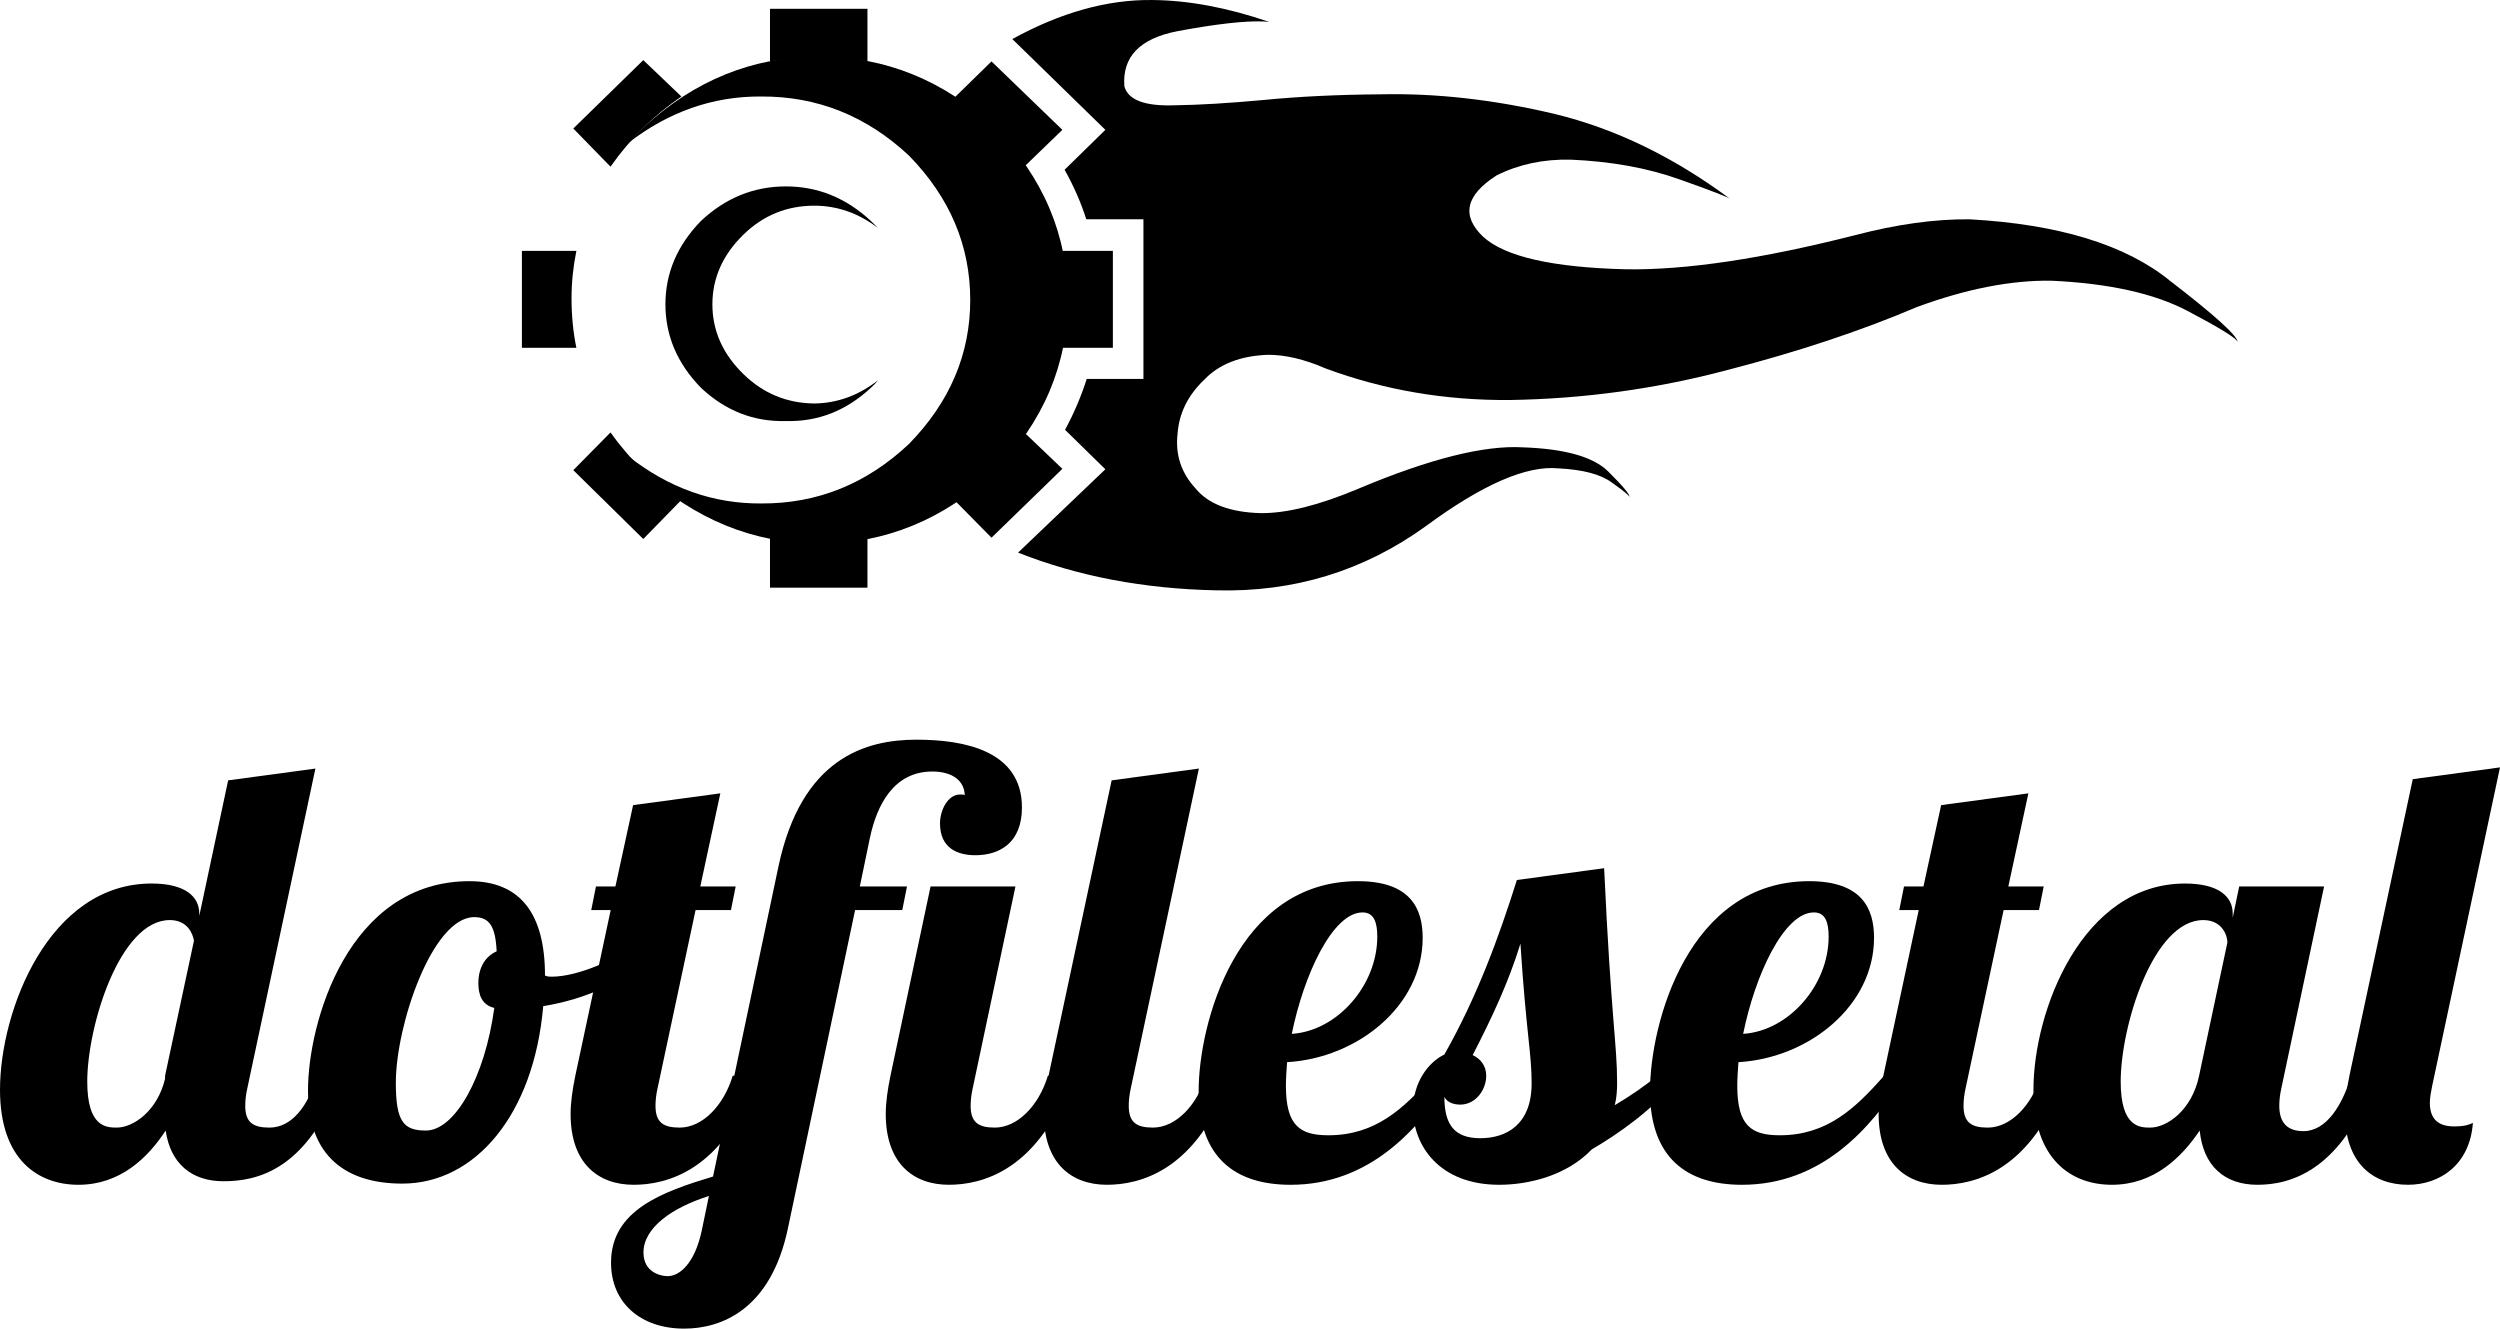
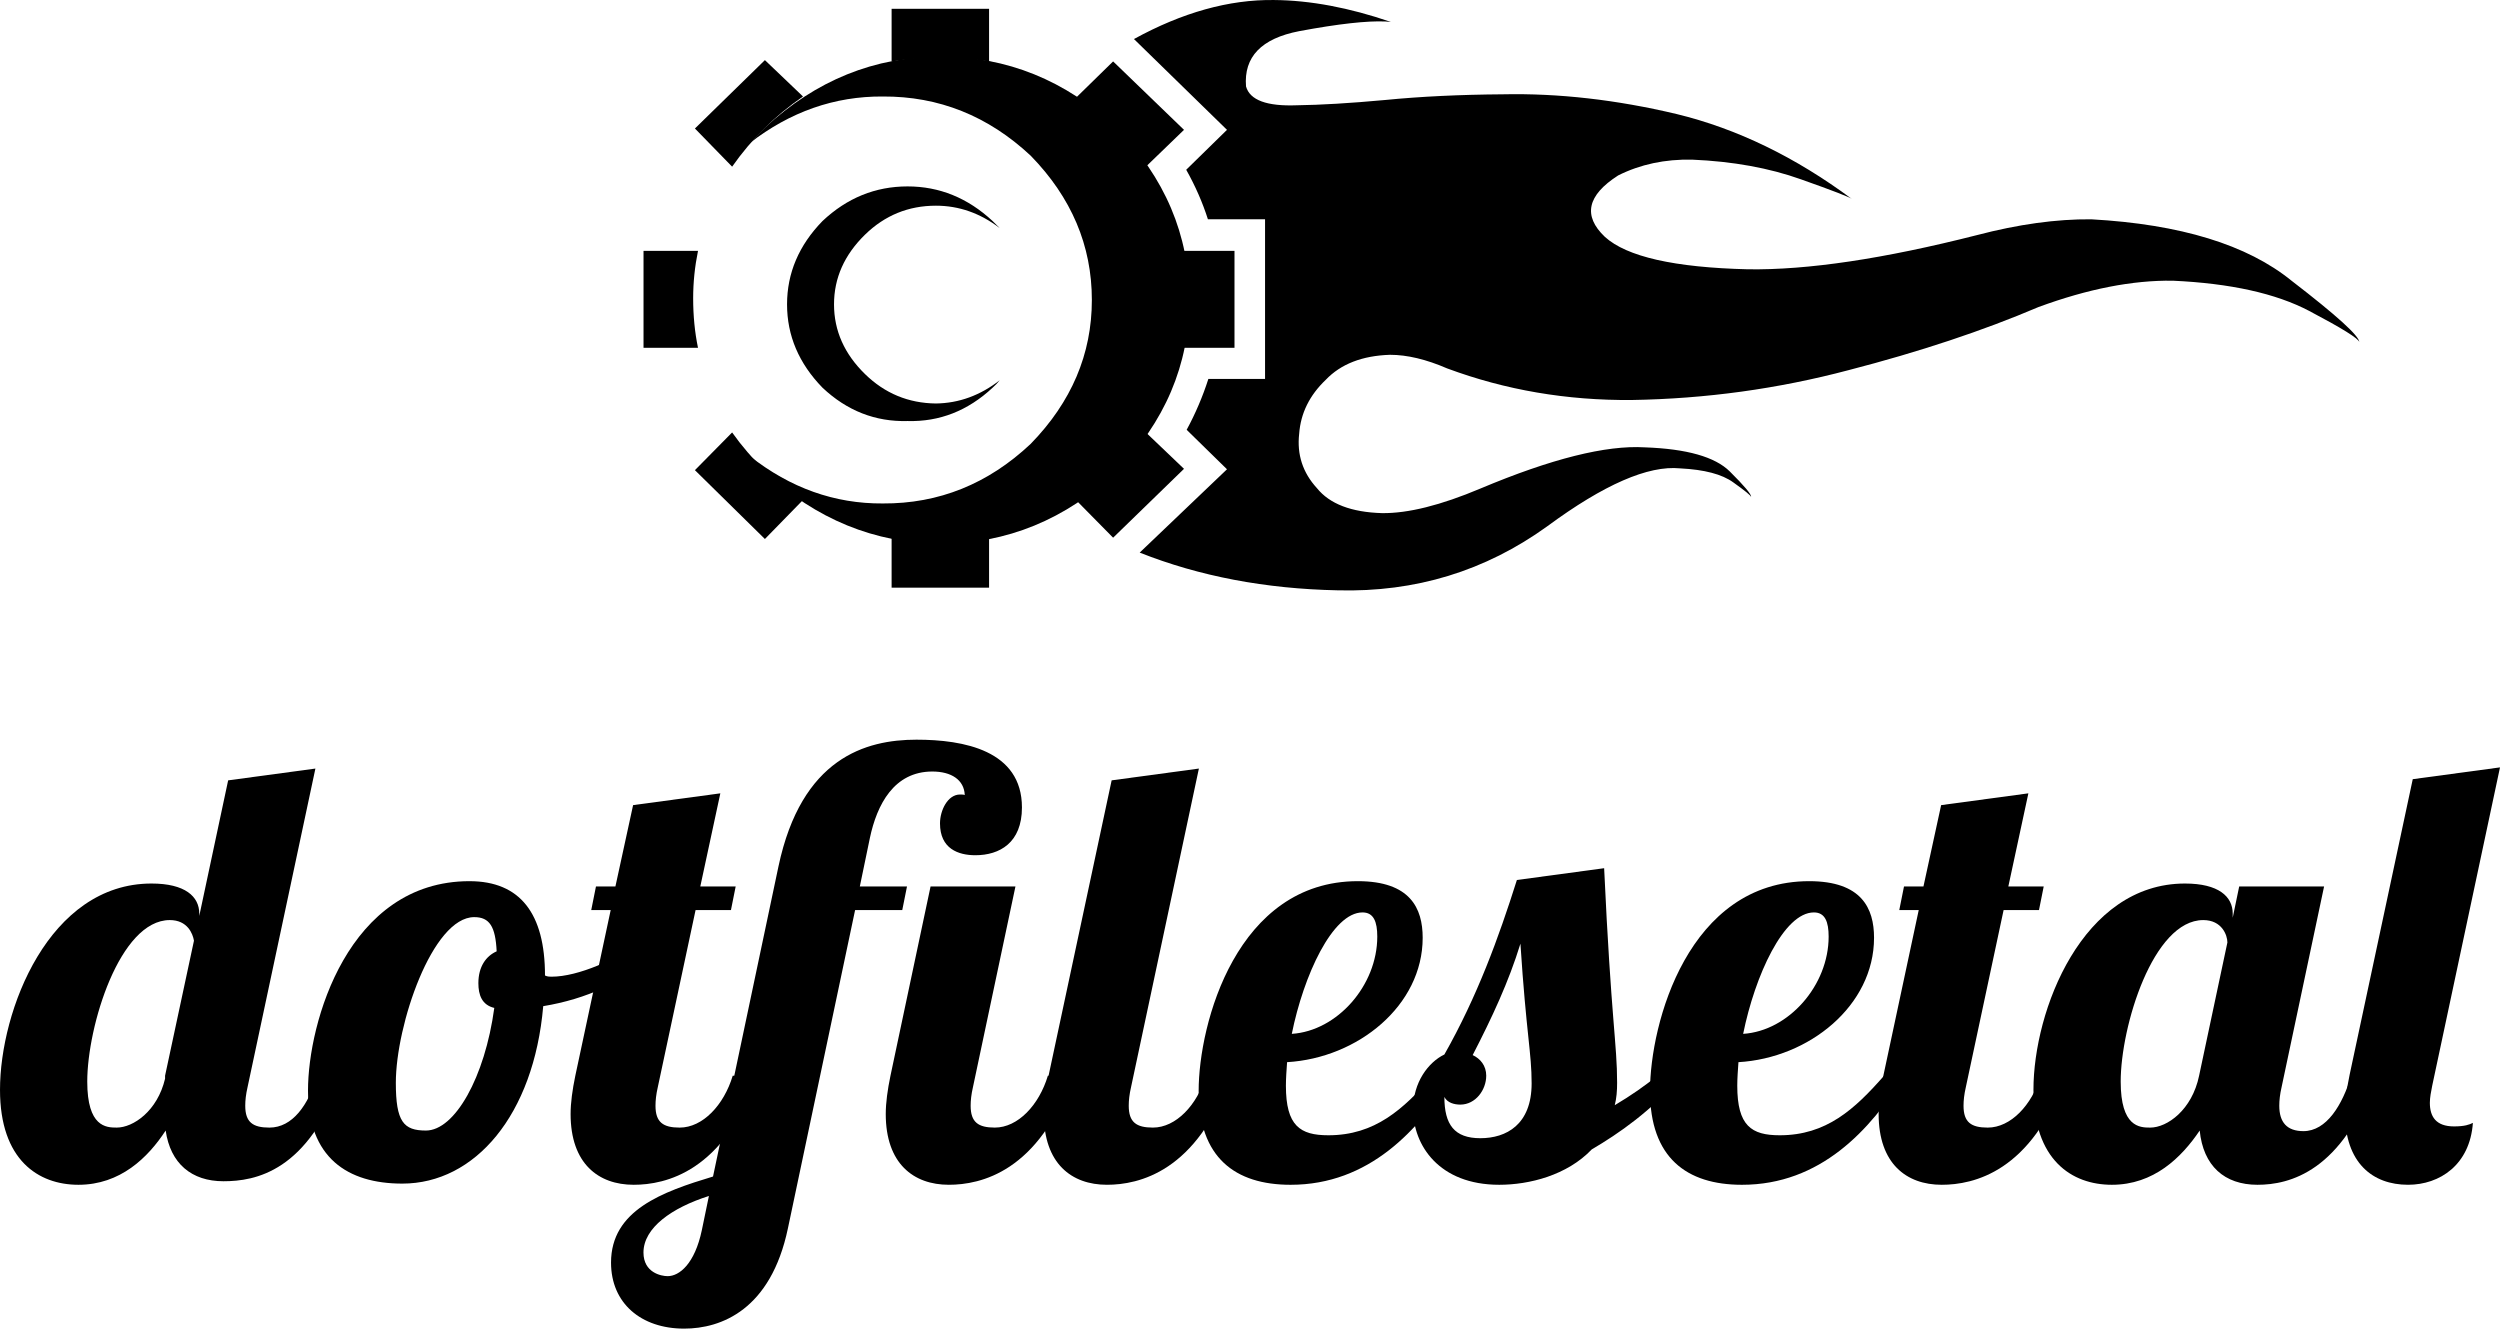
<svg xmlns="http://www.w3.org/2000/svg" class="ng-isolate-scope" id="tool" data-dom="svg-stage" data-targets="toolTargets" data-controls="tempControls" data-selected="selectedItem" data-variable="transformer" data-options="transformerOptions" version="1.1" width="287.773" height="152.938">
  <defs id="defs5468" />
-   <g id="g5472" transform="matrix(1.019894,0,0,1.009637,60.07558,0.00215328)">
+   <g id="g5472" transform="matrix(1.019894,0,0,1.009637,74.07558,0.00215328)">
    <path id="path5444" style="fill-opacity:1;fill-rule:nonzero;stroke:none" d="M 71.148,0 C 66.082,-0.066 60.816,1.418 55.352,4.449 l 10.5,10.352 L 61.25,19.352 c 1.035,1.863 1.852,3.75 2.449,5.648 l 6.449,0 0,18.199 -6.398,0 c -0.633,2 -1.449,3.934 -2.449,5.801 L 65.852,53.5 56,63 c 6.734,2.699 14.184,4.133 22.352,4.301 C 87.117,67.535 95,65.102 102,60 c 6.398,-4.766 11.398,-6.965 15,-6.602 2.734,0.137 4.734,0.668 6,1.602 1.301,0.934 1.965,1.484 2,1.648 C 125.066,56.383 124.266,55.418 122.602,53.75 120.934,52.082 117.734,51.168 113,51 108.633,50.734 102.449,52.301 94.449,55.699 89.984,57.602 86.285,58.535 83.352,58.5 79.883,58.398 77.434,57.449 76,55.648 c -1.602,-1.766 -2.266,-3.832 -2,-6.199 0.168,-2.332 1.168,-4.383 3,-6.148 1.699,-1.801 4.117,-2.75 7.25,-2.852 1.934,0 4.082,0.516 6.449,1.551 6.566,2.465 13.516,3.668 20.852,3.602 8.332,-0.137 16.484,-1.27 24.449,-3.402 8.035,-2.098 15.184,-4.5 21.449,-7.199 5.566,-2.066 10.617,-3.066 15.152,-3 6.5,0.301 11.633,1.449 15.398,3.449 3.699,1.969 5.582,3.152 5.648,3.551 0,-0.699 -2.547,-3.035 -7.648,-7 -5,-4.102 -12.535,-6.434 -22.602,-7 -3.934,-0.035 -8.23,0.566 -12.898,1.801 -10.5,2.699 -19.117,4 -25.852,3.898 C 116.352,30.5 110.965,29.266 108.5,27 c -2.5,-2.398 -2,-4.734 1.5,-7 2.5,-1.266 5.285,-1.867 8.352,-1.801 4.598,0.199 8.699,0.949 12.297,2.25 3.637,1.301 5.551,2.051 5.75,2.25 C 130,17.898 123.398,14.668 116.602,13 109.801,11.367 103.266,10.617 97,10.75 92.133,10.785 87.699,11 83.699,11.398 79.734,11.766 76.418,11.965 73.75,12 70.352,12.133 68.434,11.418 68,9.852 67.734,6.484 69.734,4.383 74,3.551 78.434,2.715 81.684,2.352 83.75,2.449 84.148,2.484 84.352,2.5 84.352,2.5 79.648,0.867 75.25,0.035 71.148,0 Z" />
    <path id="path5446" style="fill-opacity:1;fill-rule:nonzero;stroke:none" d="m 33.551,6.449 c -7.469,0 -14.086,2.699 -19.852,8.102 C 13.133,15.117 12.566,15.699 12,16.301 16.566,12.734 21.566,10.965 27,11 c 6.332,-0.035 11.898,2.215 16.699,6.75 4.602,4.766 6.902,10.25 6.902,16.449 0,6.168 -2.301,11.633 -6.902,16.402 C 38.898,55.168 33.332,57.434 27,57.398 21.566,57.434 16.566,55.633 12,52 c 0.566,0.633 1.133,1.234 1.699,1.801 5.766,5.398 12.383,8.133 19.852,8.199 7.465,-0.035 14.066,-2.766 19.801,-8.199 5.5,-5.699 8.25,-12.234 8.25,-19.602 0,-7.398 -2.75,-13.949 -8.25,-19.648 C 47.617,9.148 41.016,6.449 33.551,6.449 Z" />
    <path id="path5448" style="fill-opacity:1;fill-rule:nonzero;stroke:none" d="M 39,1 28,1 28,7 C 29.699,6.734 31.516,6.602 33.449,6.602 35.352,6.602 37.199,6.734 39,7 Z" />
    <path id="path5450" style="fill-opacity:1;fill-rule:nonzero;stroke:none" d="m 39,61 c -1.801,0.465 -3.648,0.699 -5.551,0.699 -1.934,0 -3.75,-0.234 -5.449,-0.699 l 0,6 11,0 z" />
    <path id="path5452" style="fill-opacity:1;fill-rule:nonzero;stroke:none" d="M 13.699,6.852 5.801,14.648 10,19 c 2.199,-3.168 4.867,-5.832 8,-8 z" />
    <path id="path5454" style="fill-opacity:1;fill-rule:nonzero;stroke:none" d="M 56.699,49.301 C 54.602,52.434 51.965,55 48.801,57 L 53,61.301 61,53.449 Z" />
    <path id="path5456" style="fill-opacity:1;fill-rule:nonzero;stroke:none" d="m 6.148,28.602 -6.148,0 0,11.047 6.148,0 C 5.785,37.883 5.602,36 5.602,34 c 0,-1.801 0.184,-3.602 0.547,-5.398 z" />
    <path id="path5458" style="fill-opacity:1;fill-rule:nonzero;stroke:none" d="m 66.699,28.602 -5.949,0 c 0.367,1.797 0.551,3.598 0.551,5.398 0,1.965 -0.184,3.852 -0.551,5.648 l 5.949,0 z" />
    <path id="path5460" style="fill-opacity:1;fill-rule:nonzero;stroke:none" d="M 10,49.301 5.801,53.602 13.699,61.449 18,57 c -3.133,-2 -5.801,-4.566 -8,-7.699 z" />
    <path id="path5462" style="fill-opacity:1;fill-rule:nonzero;stroke:none" d="m 53,7 -4.199,4.148 C 51.965,13.25 54.602,15.867 56.699,19 L 61,14.801 Z" />
    <path id="path5464" style="fill-opacity:1;fill-rule:nonzero;stroke:none" d="m 29.801,21.25 c -3.633,0 -6.836,1.316 -9.602,3.949 -2.664,2.766 -4,5.934 -4,9.5 0,3.566 1.336,6.734 4,9.5 2.766,2.633 5.969,3.902 9.602,3.801 3.598,0.102 6.801,-1.168 9.598,-3.801 0.301,-0.266 0.566,-0.551 0.801,-0.848 C 38,45.082 35.602,45.965 33,46 c -3.102,-0.035 -5.766,-1.148 -8,-3.352 -2.332,-2.297 -3.5,-4.949 -3.5,-7.949 0,-3 1.168,-5.648 3.5,-7.949 2.234,-2.199 4.898,-3.301 8,-3.301 2.602,0 5,0.852 7.199,2.551 -0.266,-0.266 -0.531,-0.535 -0.801,-0.801 -2.797,-2.633 -6,-3.949 -9.598,-3.949 z" />
  </g>
  <g style="font-style:normal;font-variant:normal;font-weight:normal;font-stretch:normal;font-size:67.861px;line-height:125%;font-family:'Lobster 1.4';-inkscape-font-specification:'Lobster 1.4, Normal';text-align:start;letter-spacing:0px;word-spacing:0px;writing-mode:lr-tb;text-anchor:start;fill:#000000;fill-opacity:1;stroke:none;stroke-width:1px;stroke-linecap:butt;stroke-linejoin:miter;stroke-opacity:1" id="text5485" transform="translate(-229.4775,-206.5149)">
    <path d="m 255.74,296.341 -3.325,15.608 0,-0.271 c 0,-1.968 -1.629,-3.461 -5.497,-3.461 -11.808,0 -17.44,14.59 -17.44,23.751 0,8.075 4.411,10.926 9.026,10.926 4.818,0 8.008,-3.122 10.043,-6.243 0.543,3.8 2.986,5.836 6.65,5.836 3.665,0 9.772,-1.086 13.64,-12.147 l -2.85,0 c -1.018,3.393 -2.85,5.972 -5.497,5.972 -1.9,0 -2.782,-0.611 -2.782,-2.511 0,-0.611 0.068,-1.289 0.271,-2.172 l 7.804,-36.645 -10.043,1.357 z m -7.261,34.338 c -0.882,3.732 -3.665,5.632 -5.565,5.632 -1.222,0 -3.393,-0.068 -3.393,-5.293 0,-6.379 3.732,-18.594 9.501,-18.594 2.036,0 2.647,1.561 2.782,2.375 l -3.325,15.54 0,0.339 z" id="path4216" />
    <path d="m 283.525,307.946 c -13.979,0 -18.594,16.287 -18.594,24.091 0,7.736 4.547,10.722 10.858,10.722 8.347,0 15.133,-7.872 16.219,-20.426 4.954,-0.814 9.433,-2.85 12.011,-5.632 l -0.611,-1.832 c -2.918,2.036 -7.329,4.072 -10.451,4.072 -0.204,0 -0.475,0 -0.746,-0.136 0,-7.125 -2.85,-10.858 -8.686,-10.858 z m -5.022,28.705 c -2.579,0 -3.461,-1.018 -3.461,-5.497 0,-6.65 4.207,-19.069 9.026,-19.069 1.764,0 2.443,1.086 2.579,3.936 -1.222,0.543 -2.104,1.764 -2.104,3.665 0,1.357 0.407,2.511 1.832,2.85 -1.086,8.008 -4.547,14.115 -7.872,14.115 z" id="path4218" />
    <path d="m 302.353,299.192 -2.036,9.365 -2.239,0 -0.543,2.714 2.239,0 -4.072,19.069 c -0.339,1.629 -0.543,3.122 -0.543,4.411 0,5.7 3.189,8.143 7.261,8.143 3.665,0 10.383,-1.493 14.251,-12.554 l -2.85,0 c -1.018,3.393 -3.461,5.972 -6.108,5.972 -1.9,0 -2.782,-0.611 -2.782,-2.511 0,-0.611 0.068,-1.289 0.271,-2.172 l 4.343,-20.358 4.072,0 0.543,-2.714 -4.072,0 2.307,-10.722 -10.043,1.357 z" id="path4220" />
    <path d="m 341.752,304.96 c 2.782,0 5.361,-1.425 5.361,-5.497 0,-6.583 -6.718,-7.804 -12.147,-7.804 -5.836,0 -13.233,2.104 -15.88,14.59 l -7.533,35.695 c -5.836,1.764 -11.74,3.868 -11.74,9.908 0,4.682 3.461,7.6 8.415,7.6 4.275,0 9.976,-2.172 11.944,-11.536 l 7.736,-36.645 5.429,0 0.543,-2.714 -5.429,0 1.154,-5.565 c 0.814,-3.868 2.782,-7.668 7.193,-7.668 2.172,0 3.665,0.95 3.732,2.714 -0.068,-0.068 -0.407,-0.068 -0.543,-0.068 -1.425,0 -2.307,1.832 -2.307,3.325 0,2.918 2.104,3.665 4.072,3.665 z m -38.206,45.738 c 0,-2.85 3.257,-5.157 7.533,-6.515 l -0.814,3.936 c -0.814,3.868 -2.579,5.293 -3.936,5.293 -0.746,0 -2.782,-0.407 -2.782,-2.714 z m 33.048,-42.142 -4.615,21.783 c -0.339,1.629 -0.543,3.122 -0.543,4.411 0,5.7 3.189,8.143 7.261,8.143 3.664,0 10.383,-1.493 14.251,-12.554 l -2.85,0 c -1.018,3.393 -3.461,5.972 -6.108,5.972 -1.9,0 -2.782,-0.611 -2.782,-2.511 0,-0.611 0.068,-1.289 0.271,-2.172 l 4.886,-23.073 -9.772,0 z" id="path4222" />
    <path d="m 357.438,296.341 -7.261,33.998 c -0.339,1.629 -0.543,3.122 -0.543,4.411 0,5.7 3.189,8.143 7.261,8.143 3.665,0 10.383,-1.493 14.251,-12.554 l -2.85,0 c -1.018,3.393 -3.461,5.972 -6.108,5.972 -1.9,0 -2.782,-0.611 -2.782,-2.511 0,-0.611 0.068,-1.289 0.271,-2.172 l 7.804,-36.645 -10.043,1.357 z" id="path4224" />
    <path d="m 377.497,331.494 c 0,-0.814 0.068,-1.764 0.136,-2.714 8.143,-0.475 15.608,-6.515 15.608,-14.319 0,-3.393 -1.425,-6.515 -7.465,-6.515 -13.912,0 -18.323,16.355 -18.323,24.159 0,7.668 4.207,10.79 10.586,10.79 9.026,0 14.794,-6.311 18.662,-12.554 l -2.307,0 c -3.393,3.868 -6.65,6.854 -12.011,6.854 -3.257,0 -4.886,-1.086 -4.886,-5.7 z m 10.518,-17.169 c 0,5.632 -4.615,10.858 -9.84,11.197 1.357,-6.718 4.682,-13.979 8.143,-13.979 1.289,0 1.697,1.086 1.697,2.782 z" id="path4226" />
    <path d="m 420.237,330.34 c -1.289,1.086 -3.054,2.307 -4.886,3.393 0.204,-0.814 0.271,-1.629 0.271,-2.579 0,-4.479 -0.679,-7.125 -1.493,-24.701 l -10.043,1.357 c -2.104,6.65 -4.547,13.369 -8.347,20.087 -1.832,0.882 -3.597,3.189 -3.597,6.311 0,4.14 2.986,8.686 9.908,8.686 3.461,0 7.804,-1.086 10.654,-4.072 3.122,-1.832 6.854,-4.411 10.383,-8.483 l -2.85,0 z m -19.68,0 c 0,-1.154 -0.679,-1.968 -1.561,-2.375 2.239,-4.343 4.14,-8.415 5.497,-12.826 0.679,10.451 1.289,12.554 1.289,16.083 0,4.75 -2.918,6.311 -5.904,6.311 -2.986,0 -4.14,-1.561 -4.14,-4.75 0.339,0.679 1.154,0.882 1.832,0.882 1.764,0 2.986,-1.697 2.986,-3.325 z" id="path4228" />
    <path d="m 429.453,331.494 c 0,-0.814 0.068,-1.764 0.136,-2.714 8.143,-0.475 15.608,-6.515 15.608,-14.319 0,-3.393 -1.425,-6.515 -7.465,-6.515 -13.912,0 -18.323,16.355 -18.323,24.159 0,7.668 4.207,10.79 10.586,10.79 9.026,0 14.794,-6.311 18.662,-12.554 l -2.307,0 c -3.393,3.868 -6.65,6.854 -12.011,6.854 -3.257,0 -4.886,-1.086 -4.886,-5.7 z m 10.518,-17.169 c 0,5.632 -4.615,10.858 -9.84,11.197 1.357,-6.718 4.682,-13.979 8.143,-13.979 1.289,0 1.697,1.086 1.697,2.782 z" id="path4230" />
    <path d="m 452.92,299.192 -2.036,9.365 -2.239,0 -0.543,2.714 2.239,0 -4.072,19.069 c -0.339,1.629 -0.543,3.122 -0.543,4.411 0,5.7 3.189,8.143 7.261,8.143 3.665,0 10.383,-1.493 14.251,-12.554 l -2.85,0 c -1.018,3.393 -3.461,5.972 -6.108,5.972 -1.9,0 -2.782,-0.611 -2.782,-2.511 0,-0.611 0.068,-1.289 0.271,-2.172 l 4.343,-20.358 4.072,0 0.543,-2.714 -4.072,0 2.307,-10.722 -10.043,1.357 z" id="path4232" />
    <path d="m 487.229,308.556 -0.746,3.597 0,-0.475 c 0,-1.968 -1.629,-3.461 -5.497,-3.461 -11.808,0 -17.44,14.59 -17.44,23.751 0,8.075 4.411,10.926 9.026,10.926 4.818,0 8.008,-3.122 10.111,-6.243 0.407,4.072 2.85,6.243 6.65,6.243 3.665,0 9.772,-1.493 13.64,-12.554 l -2.85,0 c -1.018,3.393 -2.85,6.379 -5.497,6.379 -1.9,0 -2.782,-1.018 -2.782,-2.918 0,-0.611 0.068,-1.289 0.271,-2.172 l 4.886,-23.073 -9.772,0 z m -4.14,3.868 c 2.172,0 2.782,1.764 2.782,2.579 l -3.257,15.337 c -0.814,3.936 -3.665,5.972 -5.632,5.972 -1.222,0 -3.393,-0.068 -3.393,-5.293 0,-6.379 3.732,-18.594 9.501,-18.594 z" id="path4234" />
    <path d="m 517.251,294.848 -10.043,1.357 -7.261,33.998 c -0.339,1.629 -0.543,3.122 -0.543,4.411 0,5.768 3.189,8.279 7.261,8.279 3.665,0 7.125,-2.307 7.465,-7.125 -0.407,0.204 -0.95,0.407 -2.172,0.407 -2.104,0 -2.782,-1.154 -2.782,-2.714 0,-0.611 0.136,-1.289 0.271,-1.968 l 7.804,-36.645 z" id="path4236" />
  </g>
</svg>
